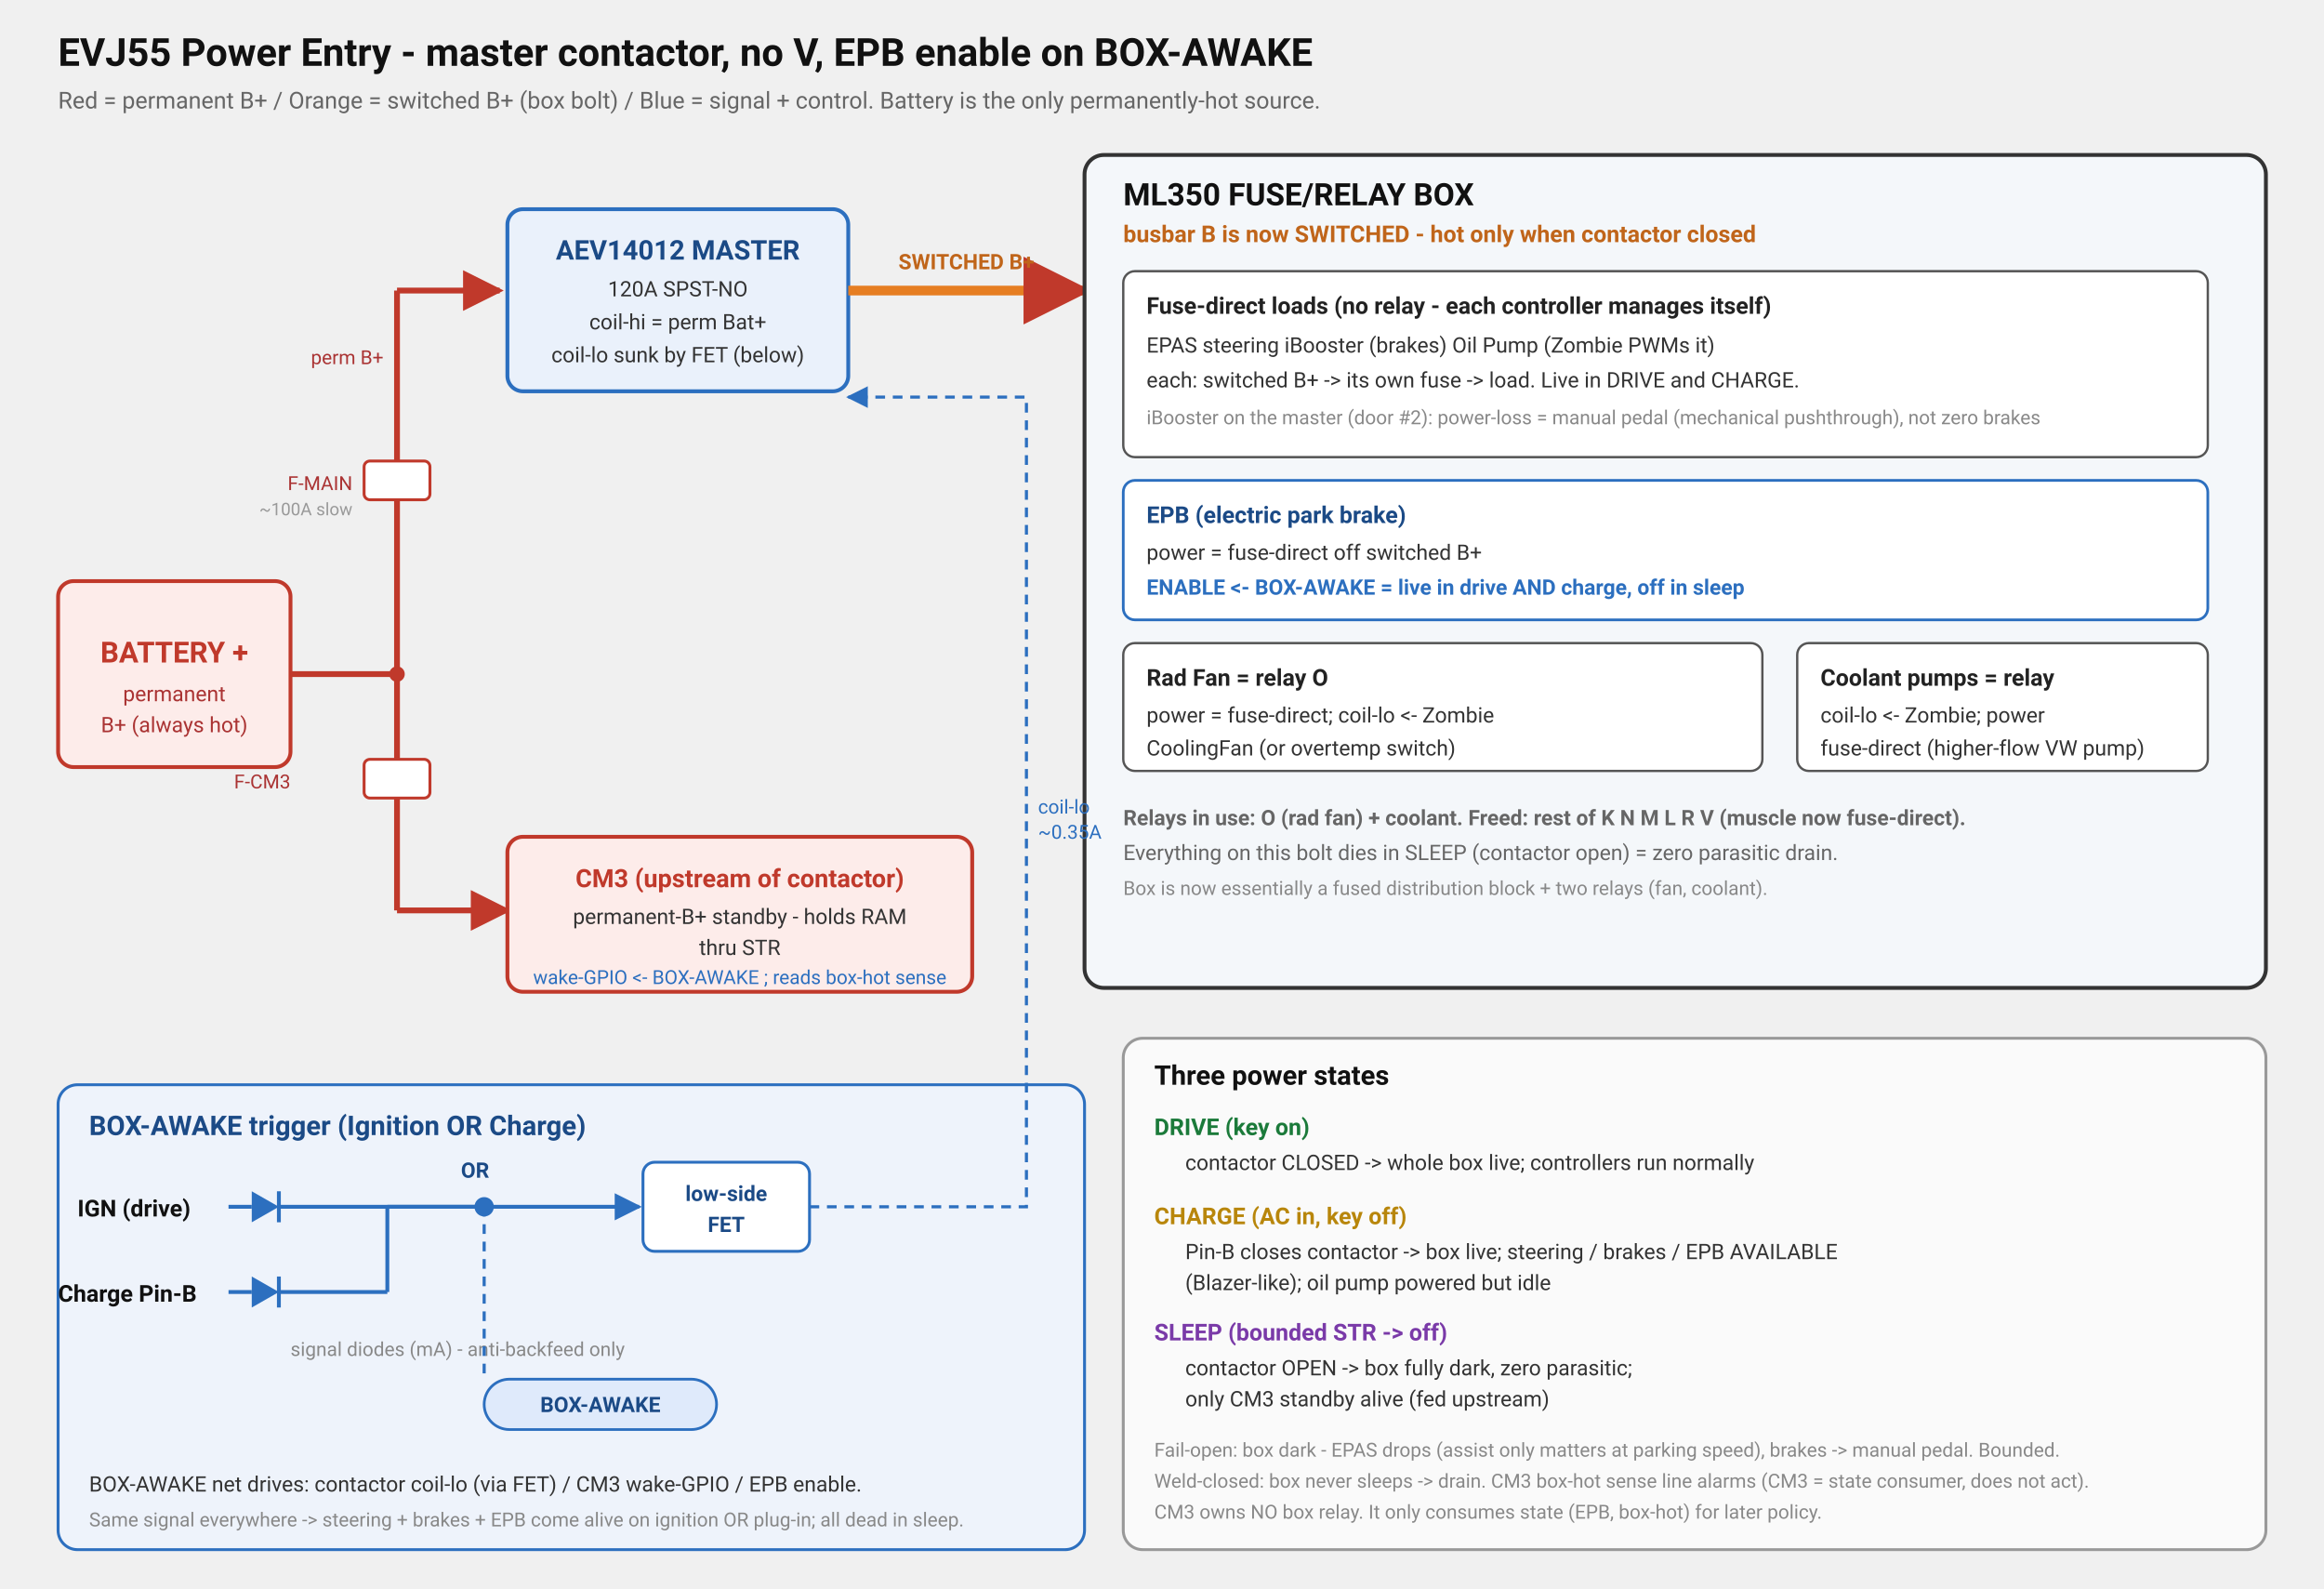
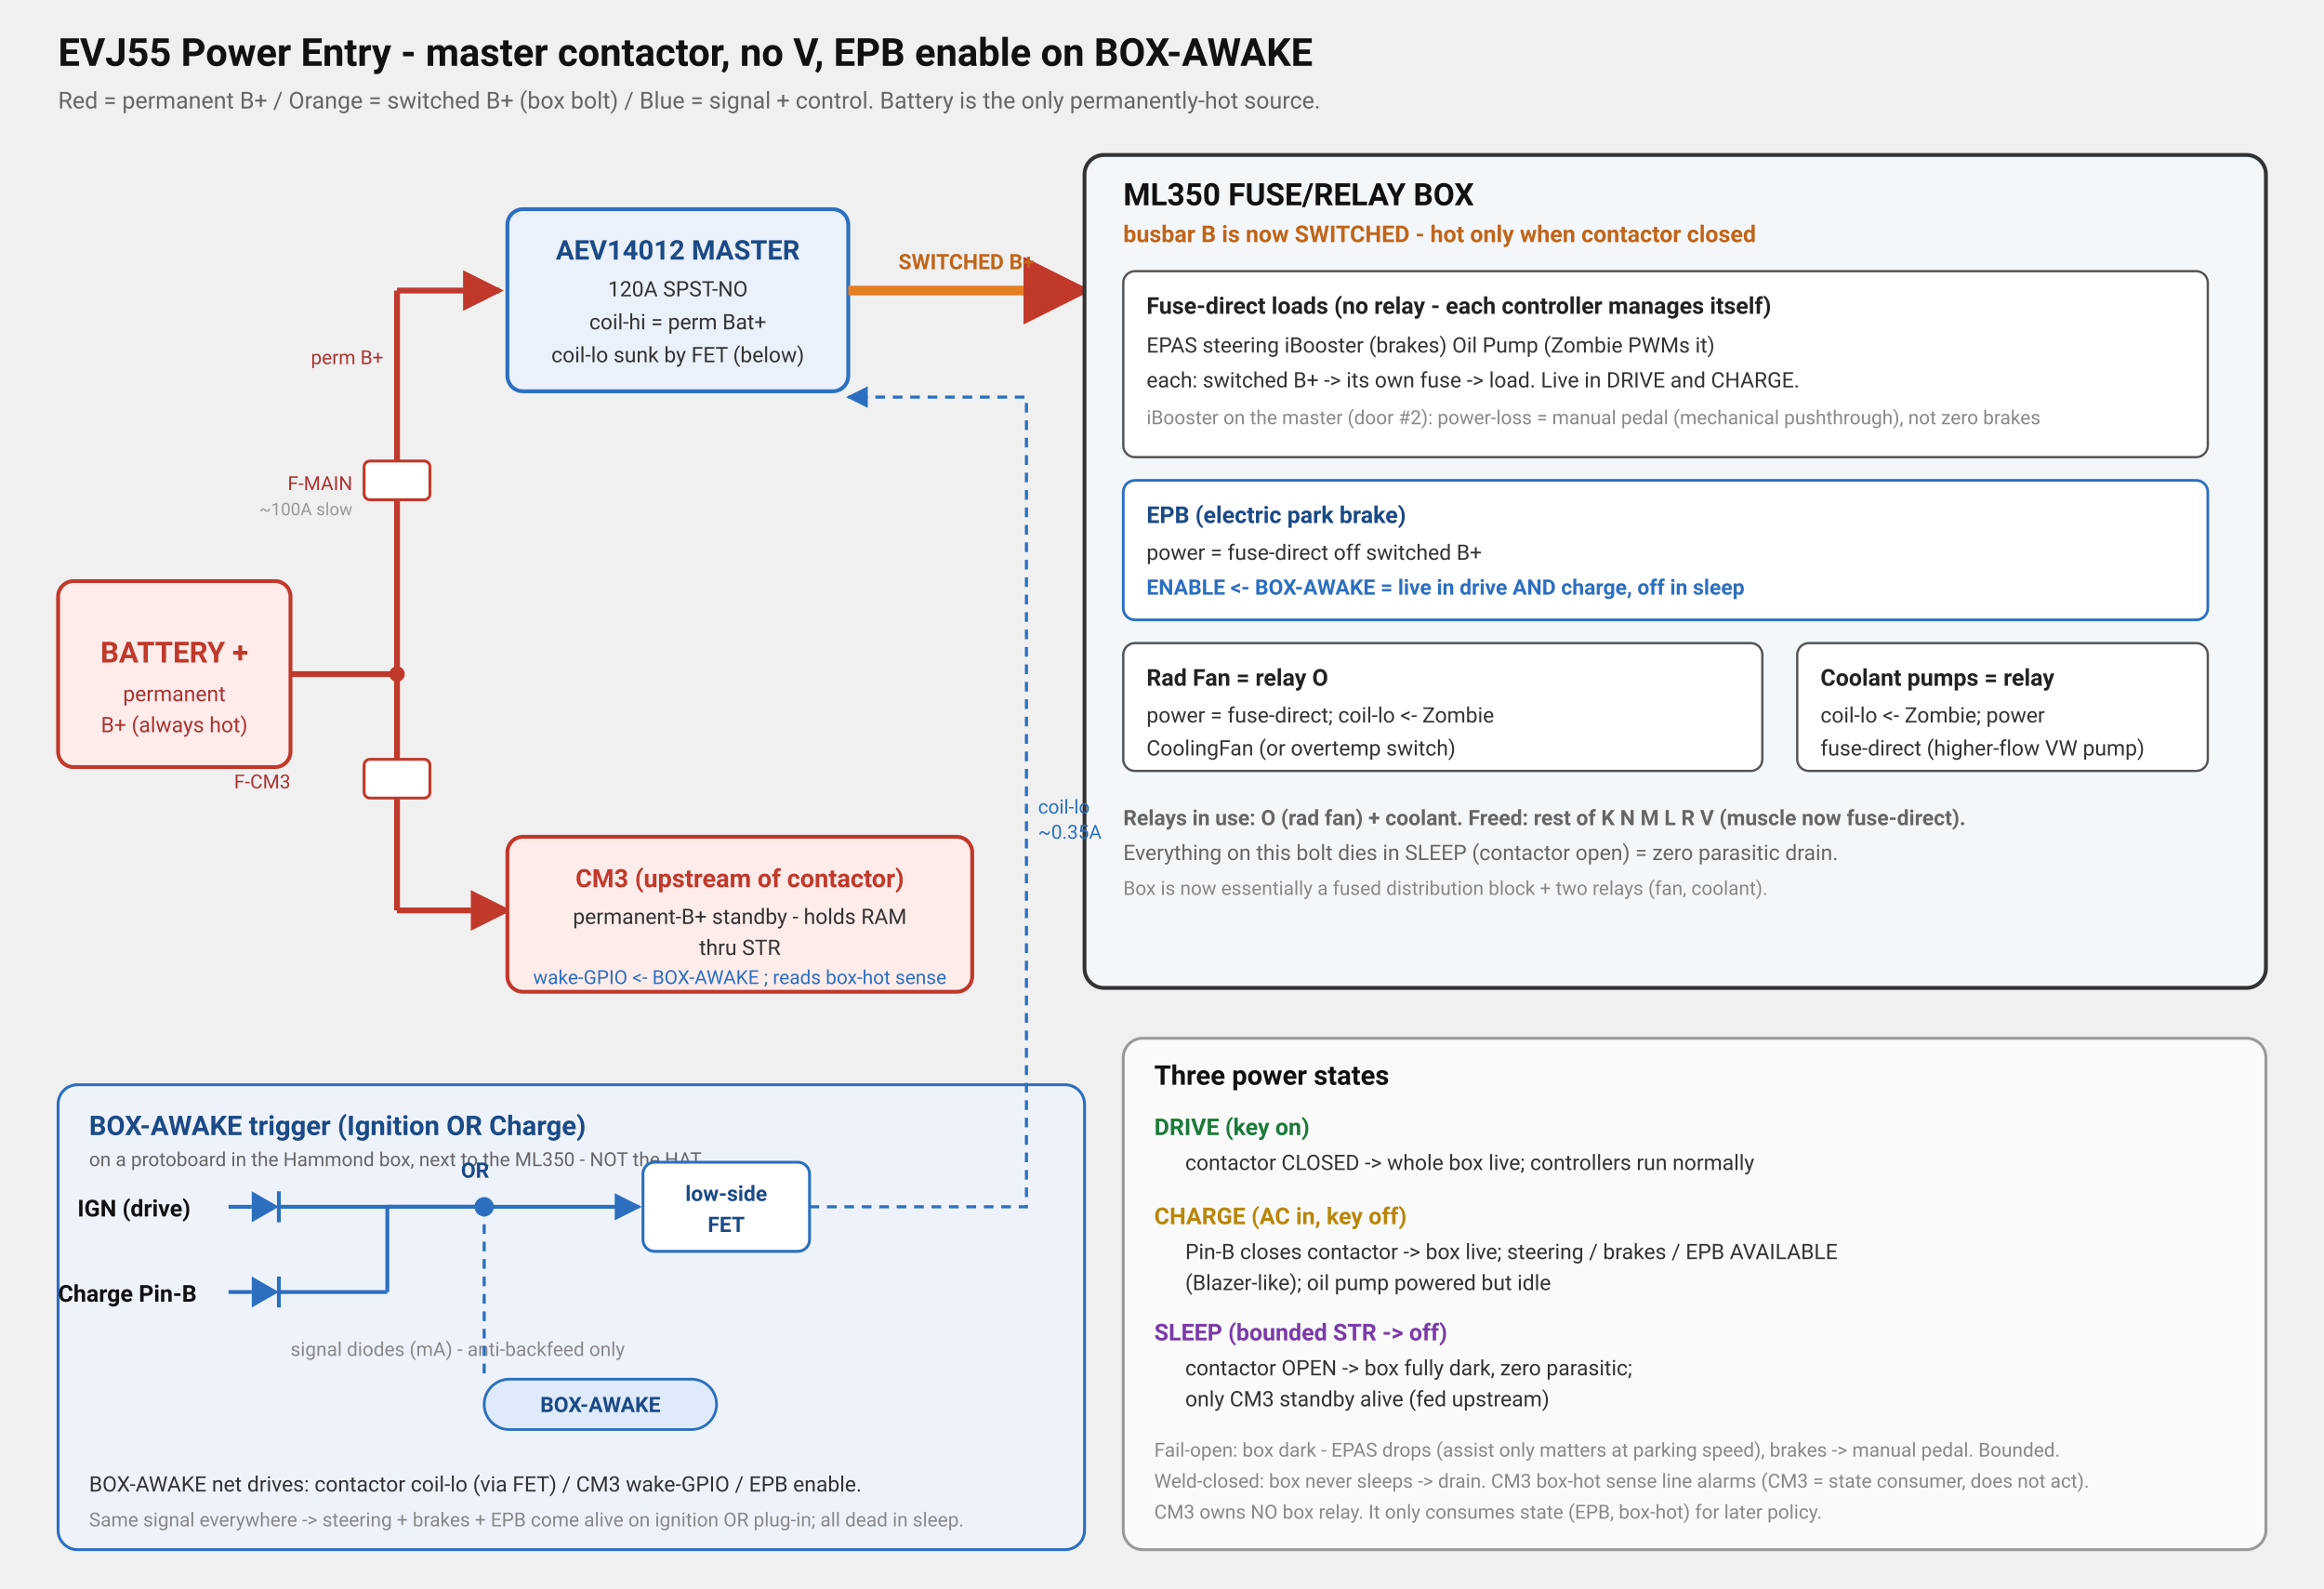
<svg xmlns="http://www.w3.org/2000/svg" width="1200" height="820" viewBox="0 0 1200 820" font-family="-apple-system, Segoe UI, Roboto, sans-serif">
  <defs>
    <marker id="arr" viewBox="0 0 10 10" refX="9" refY="5" markerWidth="7" markerHeight="7" orient="auto-start-reverse">
      <path d="M0,0 L10,5 L0,10 z" fill="#c0392b" />
    </marker>
    <marker id="arrS" viewBox="0 0 10 10" refX="9" refY="5" markerWidth="7" markerHeight="7" orient="auto-start-reverse">
      <path d="M0,0 L10,5 L0,10 z" fill="#2c6fbf" />
    </marker>
  </defs>
  <text x="30" y="34" font-size="20" font-weight="700" fill="#111">EVJ55 Power Entry - master contactor, no V, EPB enable on BOX-AWAKE</text>
  <text x="30" y="56" font-size="12" fill="#666">Red = permanent B+ / Orange = switched B+ (box bolt) / Blue = signal + control. Battery is the only permanently-hot source.</text>
  <rect x="30" y="300" width="120" height="96" rx="8" fill="#fdecea" stroke="#c0392b" stroke-width="2" />
  <text x="90" y="342" font-size="15" font-weight="700" fill="#c0392b" text-anchor="middle">BATTERY +</text>
  <text x="90" y="362" font-size="11" fill="#a33" text-anchor="middle">permanent</text>
  <text x="90" y="378" font-size="11" fill="#a33" text-anchor="middle">B+ (always hot)</text>
  <line x1="150" y1="348" x2="205" y2="348" stroke="#c0392b" stroke-width="3" />
  <circle cx="205" cy="348" r="4" fill="#c0392b" />
  <line x1="205" y1="348" x2="205" y2="150" stroke="#c0392b" stroke-width="3" />
  <rect x="188" y="238" width="34" height="20" rx="3" fill="#fff" stroke="#c0392b" stroke-width="1.5" />
  <text x="182" y="253" font-size="10" fill="#a33" text-anchor="end">F-MAIN</text>
  <text x="182" y="266" font-size="9" fill="#999" text-anchor="end">~100A slow</text>
  <line x1="205" y1="150" x2="258" y2="150" stroke="#c0392b" stroke-width="3" marker-end="url(#arr)" />
  <text x="198" y="188" font-size="10" fill="#a33" text-anchor="end">perm B+</text>
  <rect x="262" y="108" width="176" height="94" rx="8" fill="#eaf1fb" stroke="#2c6fbf" stroke-width="2" />
  <text x="350" y="134" font-size="14" font-weight="700" fill="#1b4a86" text-anchor="middle">AEV14012 MASTER</text>
  <text x="350" y="153" font-size="11" fill="#333" text-anchor="middle">120A SPST-NO</text>
  <text x="350" y="170" font-size="11" fill="#333" text-anchor="middle">coil-hi = perm Bat+</text>
  <text x="350" y="187" font-size="11" fill="#333" text-anchor="middle">coil-lo sunk by FET (below)</text>
  <line x1="438" y1="150" x2="560" y2="150" stroke="#e67e22" stroke-width="5" marker-end="url(#arr)" />
  <text x="499" y="139" font-size="11" fill="#c0651a" font-weight="600" text-anchor="middle">SWITCHED B+</text>
  <line x1="205" y1="348" x2="205" y2="470" stroke="#c0392b" stroke-width="3" />
  <rect x="188" y="392" width="34" height="20" rx="3" fill="#fff" stroke="#c0392b" stroke-width="1.5" />
  <text x="150" y="407" font-size="10" fill="#a33" text-anchor="end">F-CM3</text>
  <line x1="205" y1="470" x2="262" y2="470" stroke="#c0392b" stroke-width="3" marker-end="url(#arr)" />
  <rect x="262" y="432" width="240" height="80" rx="8" fill="#fdecea" stroke="#c0392b" stroke-width="2" />
  <text x="382" y="458" font-size="13" font-weight="700" fill="#c0392b" text-anchor="middle">CM3 (upstream of contactor)</text>
  <text x="382" y="477" font-size="11" fill="#333" text-anchor="middle">permanent-B+ standby - holds RAM</text>
  <text x="382" y="493" font-size="11" fill="#333" text-anchor="middle">thru STR</text>
  <text x="382" y="508" font-size="10" fill="#2c6fbf" text-anchor="middle">wake-GPIO &lt;- BOX-AWAKE ; reads box-hot sense</text>
  <rect x="560" y="80" width="610" height="430" rx="10" fill="#f4f7fa" stroke="#333" stroke-width="2" />
  <text x="580" y="106" font-size="16" font-weight="700" fill="#111">ML350 FUSE/RELAY BOX</text>
  <text x="580" y="125" font-size="12" fill="#c0651a" font-weight="600">busbar B is now SWITCHED - hot only when contactor closed</text>
  <rect x="580" y="140" width="560" height="96" rx="6" fill="#fff" stroke="#555" stroke-width="1.2" />
  <text x="592" y="162" font-size="12" font-weight="700" fill="#222">Fuse-direct loads  (no relay - each controller manages itself)</text>
  <text x="592" y="182" font-size="11" fill="#333">EPAS steering      iBooster (brakes)      Oil Pump (Zombie PWMs it)</text>
  <text x="592" y="200" font-size="11" fill="#333">each: switched B+ -&gt; its own fuse -&gt; load.  Live in DRIVE and CHARGE.</text>
  <text x="592" y="219" font-size="10" fill="#888">iBooster on the master (door #2): power-loss = manual pedal (mechanical pushthrough), not zero brakes</text>
  <rect x="580" y="248" width="560" height="72" rx="6" fill="#fff" stroke="#2c6fbf" stroke-width="1.4" />
  <text x="592" y="270" font-size="12" font-weight="700" fill="#1b4a86">EPB (electric park brake)</text>
  <text x="592" y="289" font-size="11" fill="#333">power = fuse-direct off switched B+</text>
  <text x="592" y="307" font-size="11" fill="#2c6fbf" font-weight="600">ENABLE &lt;- BOX-AWAKE = live in drive AND charge, off in sleep</text>
  <rect x="580" y="332" width="330" height="66" rx="6" fill="#fff" stroke="#555" stroke-width="1.2" />
  <text x="592" y="354" font-size="12" font-weight="700" fill="#222">Rad Fan = relay O</text>
  <text x="592" y="373" font-size="11" fill="#333">power = fuse-direct;  coil-lo &lt;- Zombie</text>
  <text x="592" y="390" font-size="11" fill="#333">CoolingFan (or overtemp switch)</text>
  <rect x="928" y="332" width="212" height="66" rx="6" fill="#fff" stroke="#555" stroke-width="1.2" />
  <text x="940" y="354" font-size="12" font-weight="700" fill="#222">Coolant pumps = relay</text>
  <text x="940" y="373" font-size="11" fill="#333">coil-lo &lt;- Zombie; power</text>
  <text x="940" y="390" font-size="11" fill="#333">fuse-direct (higher-flow VW pump)</text>
  <text x="580" y="426" font-size="11" fill="#666" font-weight="600">Relays in use: O (rad fan) + coolant.  Freed: rest of K N M L R V (muscle now fuse-direct).</text>
  <text x="580" y="444" font-size="11" fill="#666">Everything on this bolt dies in SLEEP (contactor open) = zero parasitic drain.</text>
  <text x="580" y="462" font-size="10" fill="#888">Box is now essentially a fused distribution block + two relays (fan, coolant).</text>
  <rect x="30" y="560" width="530" height="240" rx="10" fill="#eef3fb" stroke="#2c6fbf" stroke-width="1.5" />
  <text x="46" y="586" font-size="14" font-weight="700" fill="#1b4a86">BOX-AWAKE trigger  (Ignition OR Charge)</text>
+   <text x="46" y="602" font-size="10" fill="#666">on a protoboard in the Hammond box, next to the ML350 - NOT the HAT</text>
  <text x="40" y="628" font-size="12" fill="#111" font-weight="600">IGN (drive)</text>
  <line x1="118" y1="623" x2="130" y2="623" stroke="#2c6fbf" stroke-width="2" />
  <path d="M130,615 l14,8 l-14,8 z" fill="#2c6fbf" />
  <line x1="144" y1="615" x2="144" y2="631" stroke="#2c6fbf" stroke-width="2" />
  <line x1="144" y1="623" x2="250" y2="623" stroke="#2c6fbf" stroke-width="2" />
  <text x="30" y="672" font-size="12" fill="#111" font-weight="600">Charge Pin-B</text>
  <line x1="118" y1="667" x2="130" y2="667" stroke="#2c6fbf" stroke-width="2" />
  <path d="M130,659 l14,8 l-14,8 z" fill="#2c6fbf" />
  <line x1="144" y1="659" x2="144" y2="675" stroke="#2c6fbf" stroke-width="2" />
  <line x1="144" y1="667" x2="200" y2="667" stroke="#2c6fbf" stroke-width="2" />
  <line x1="200" y1="667" x2="200" y2="623" stroke="#2c6fbf" stroke-width="2" />
  <line x1="200" y1="623" x2="250" y2="623" stroke="#2c6fbf" stroke-width="2" />
  <text x="150" y="700" font-size="10" fill="#888">signal diodes (mA) - anti-backfeed only</text>
  <circle cx="250" cy="623" r="5" fill="#2c6fbf" />
  <text x="238" y="608" font-size="11" fill="#1b4a86" font-weight="700">OR</text>
  <line x1="250" y1="623" x2="330" y2="623" stroke="#2c6fbf" stroke-width="2" marker-end="url(#arrS)" />
  <rect x="332" y="600" width="86" height="46" rx="6" fill="#fff" stroke="#2c6fbf" stroke-width="1.5" />
  <text x="375" y="620" font-size="11" font-weight="700" fill="#1b4a86" text-anchor="middle">low-side</text>
  <text x="375" y="636" font-size="11" font-weight="700" fill="#1b4a86" text-anchor="middle">FET</text>
  <path d="M418,623 L530,623 L530,205 L438,205" fill="none" stroke="#2c6fbf" stroke-width="1.6" stroke-dasharray="5,4" marker-end="url(#arrS)" />
  <text x="536" y="420" font-size="10" fill="#2c6fbf">coil-lo</text>
  <text x="536" y="433" font-size="10" fill="#2c6fbf">~0.35A</text>
  <rect x="250" y="712" width="120" height="26" rx="13" fill="#dfeafb" stroke="#2c6fbf" stroke-width="1.4" />
  <text x="310" y="729" font-size="11" font-weight="700" fill="#1b4a86" text-anchor="middle">BOX-AWAKE</text>
  <line x1="250" y1="623" x2="250" y2="712" stroke="#2c6fbf" stroke-width="1.6" stroke-dasharray="5,4" />
  <text x="46" y="770" font-size="11" fill="#333">BOX-AWAKE net drives:  contactor coil-lo (via FET) /  CM3 wake-GPIO /  EPB enable.</text>
  <text x="46" y="788" font-size="10" fill="#888">Same signal everywhere -&gt; steering + brakes + EPB come alive on ignition OR plug-in; all dead in sleep.</text>
  <rect x="580" y="536" width="590" height="264" rx="10" fill="#fafafa" stroke="#999" stroke-width="1.5" />
  <text x="596" y="560" font-size="14" font-weight="700" fill="#111">Three power states</text>
  <text x="596" y="586" font-size="12" font-weight="700" fill="#1b7a3a">DRIVE  (key on)</text>
  <text x="612" y="604" font-size="11" fill="#333">contactor CLOSED -&gt; whole box live; controllers run normally</text>
  <text x="596" y="632" font-size="12" font-weight="700" fill="#b8860b">CHARGE  (AC in, key off)</text>
  <text x="612" y="650" font-size="11" fill="#333">Pin-B closes contactor -&gt; box live; steering / brakes / EPB AVAILABLE</text>
  <text x="612" y="666" font-size="11" fill="#333">(Blazer-like); oil pump powered but idle</text>
  <text x="596" y="692" font-size="12" font-weight="700" fill="#7a3aa8">SLEEP  (bounded STR -&gt; off)</text>
  <text x="612" y="710" font-size="11" fill="#333">contactor OPEN -&gt; box fully dark, zero parasitic;</text>
  <text x="612" y="726" font-size="11" fill="#333">only CM3 standby alive (fed upstream)</text>
  <text x="596" y="752" font-size="10" fill="#888">Fail-open: box dark - EPAS drops (assist only matters at parking speed), brakes -&gt; manual pedal. Bounded.</text>
  <text x="596" y="768" font-size="10" fill="#888">Weld-closed: box never sleeps -&gt; drain. CM3 box-hot sense line alarms (CM3 = state consumer, does not act).</text>
  <text x="596" y="784" font-size="10" fill="#888">CM3 owns NO box relay. It only consumes state (EPB, box-hot) for later policy.</text>
</svg>
